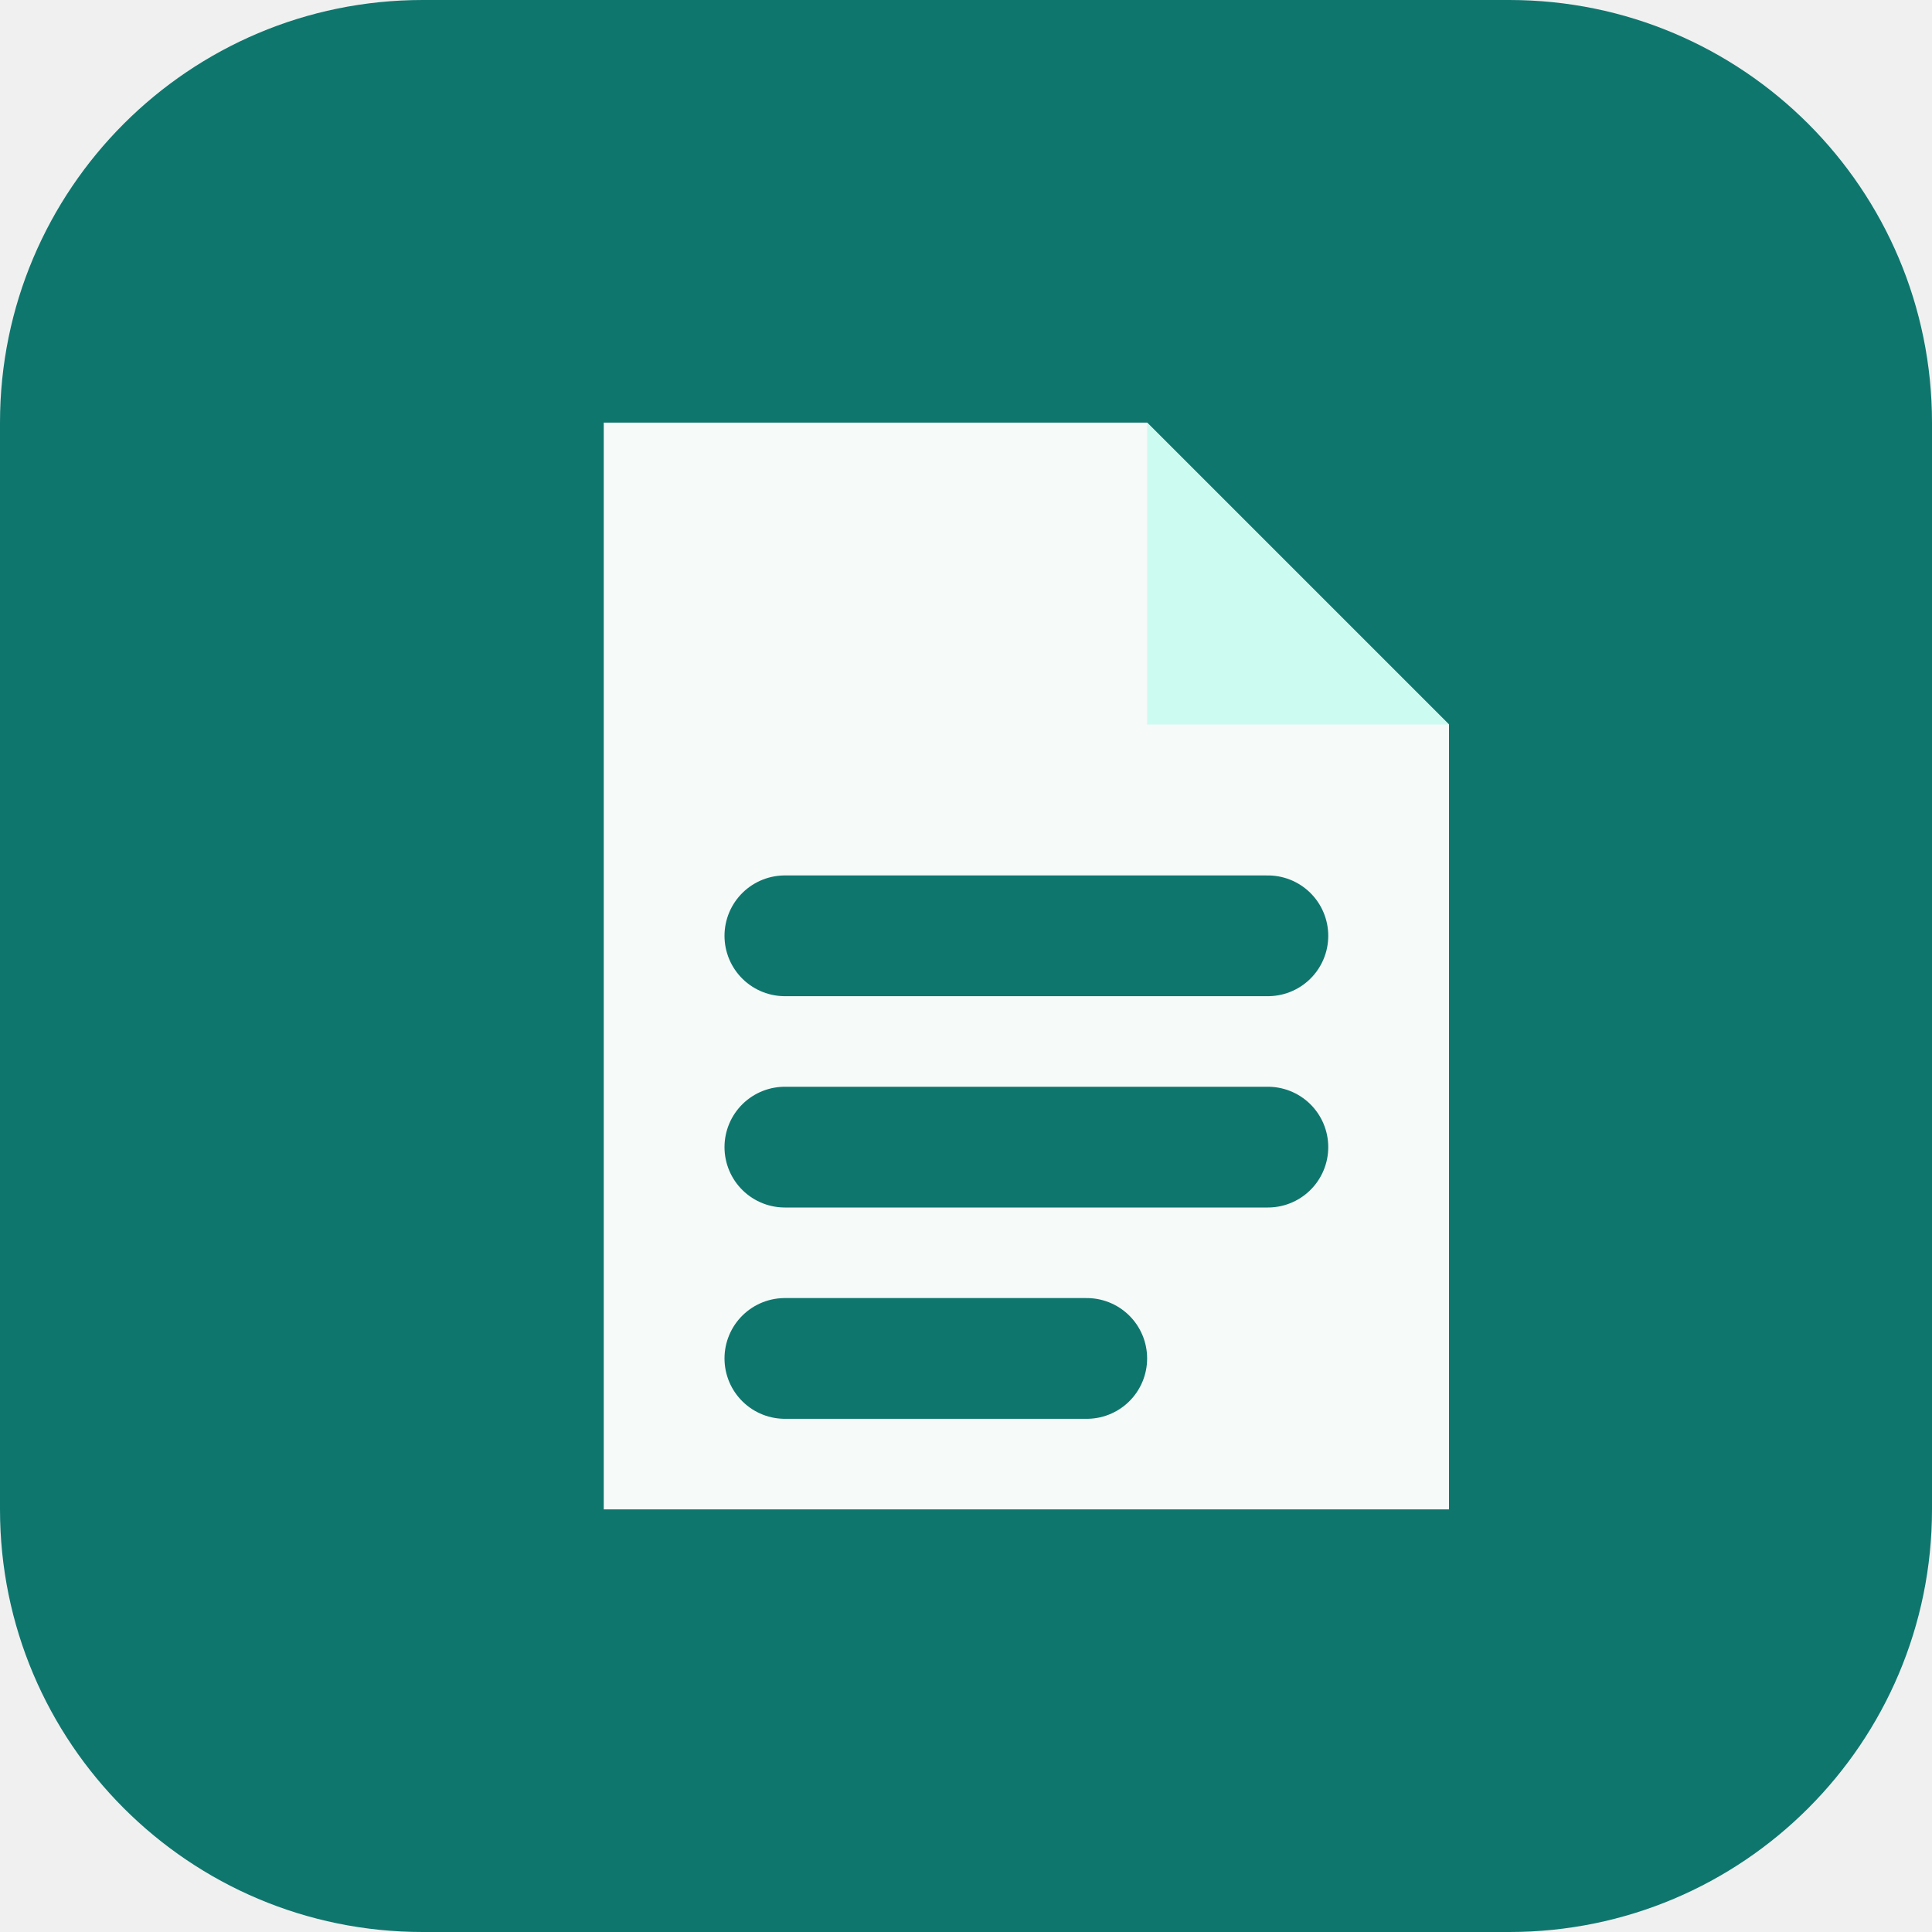
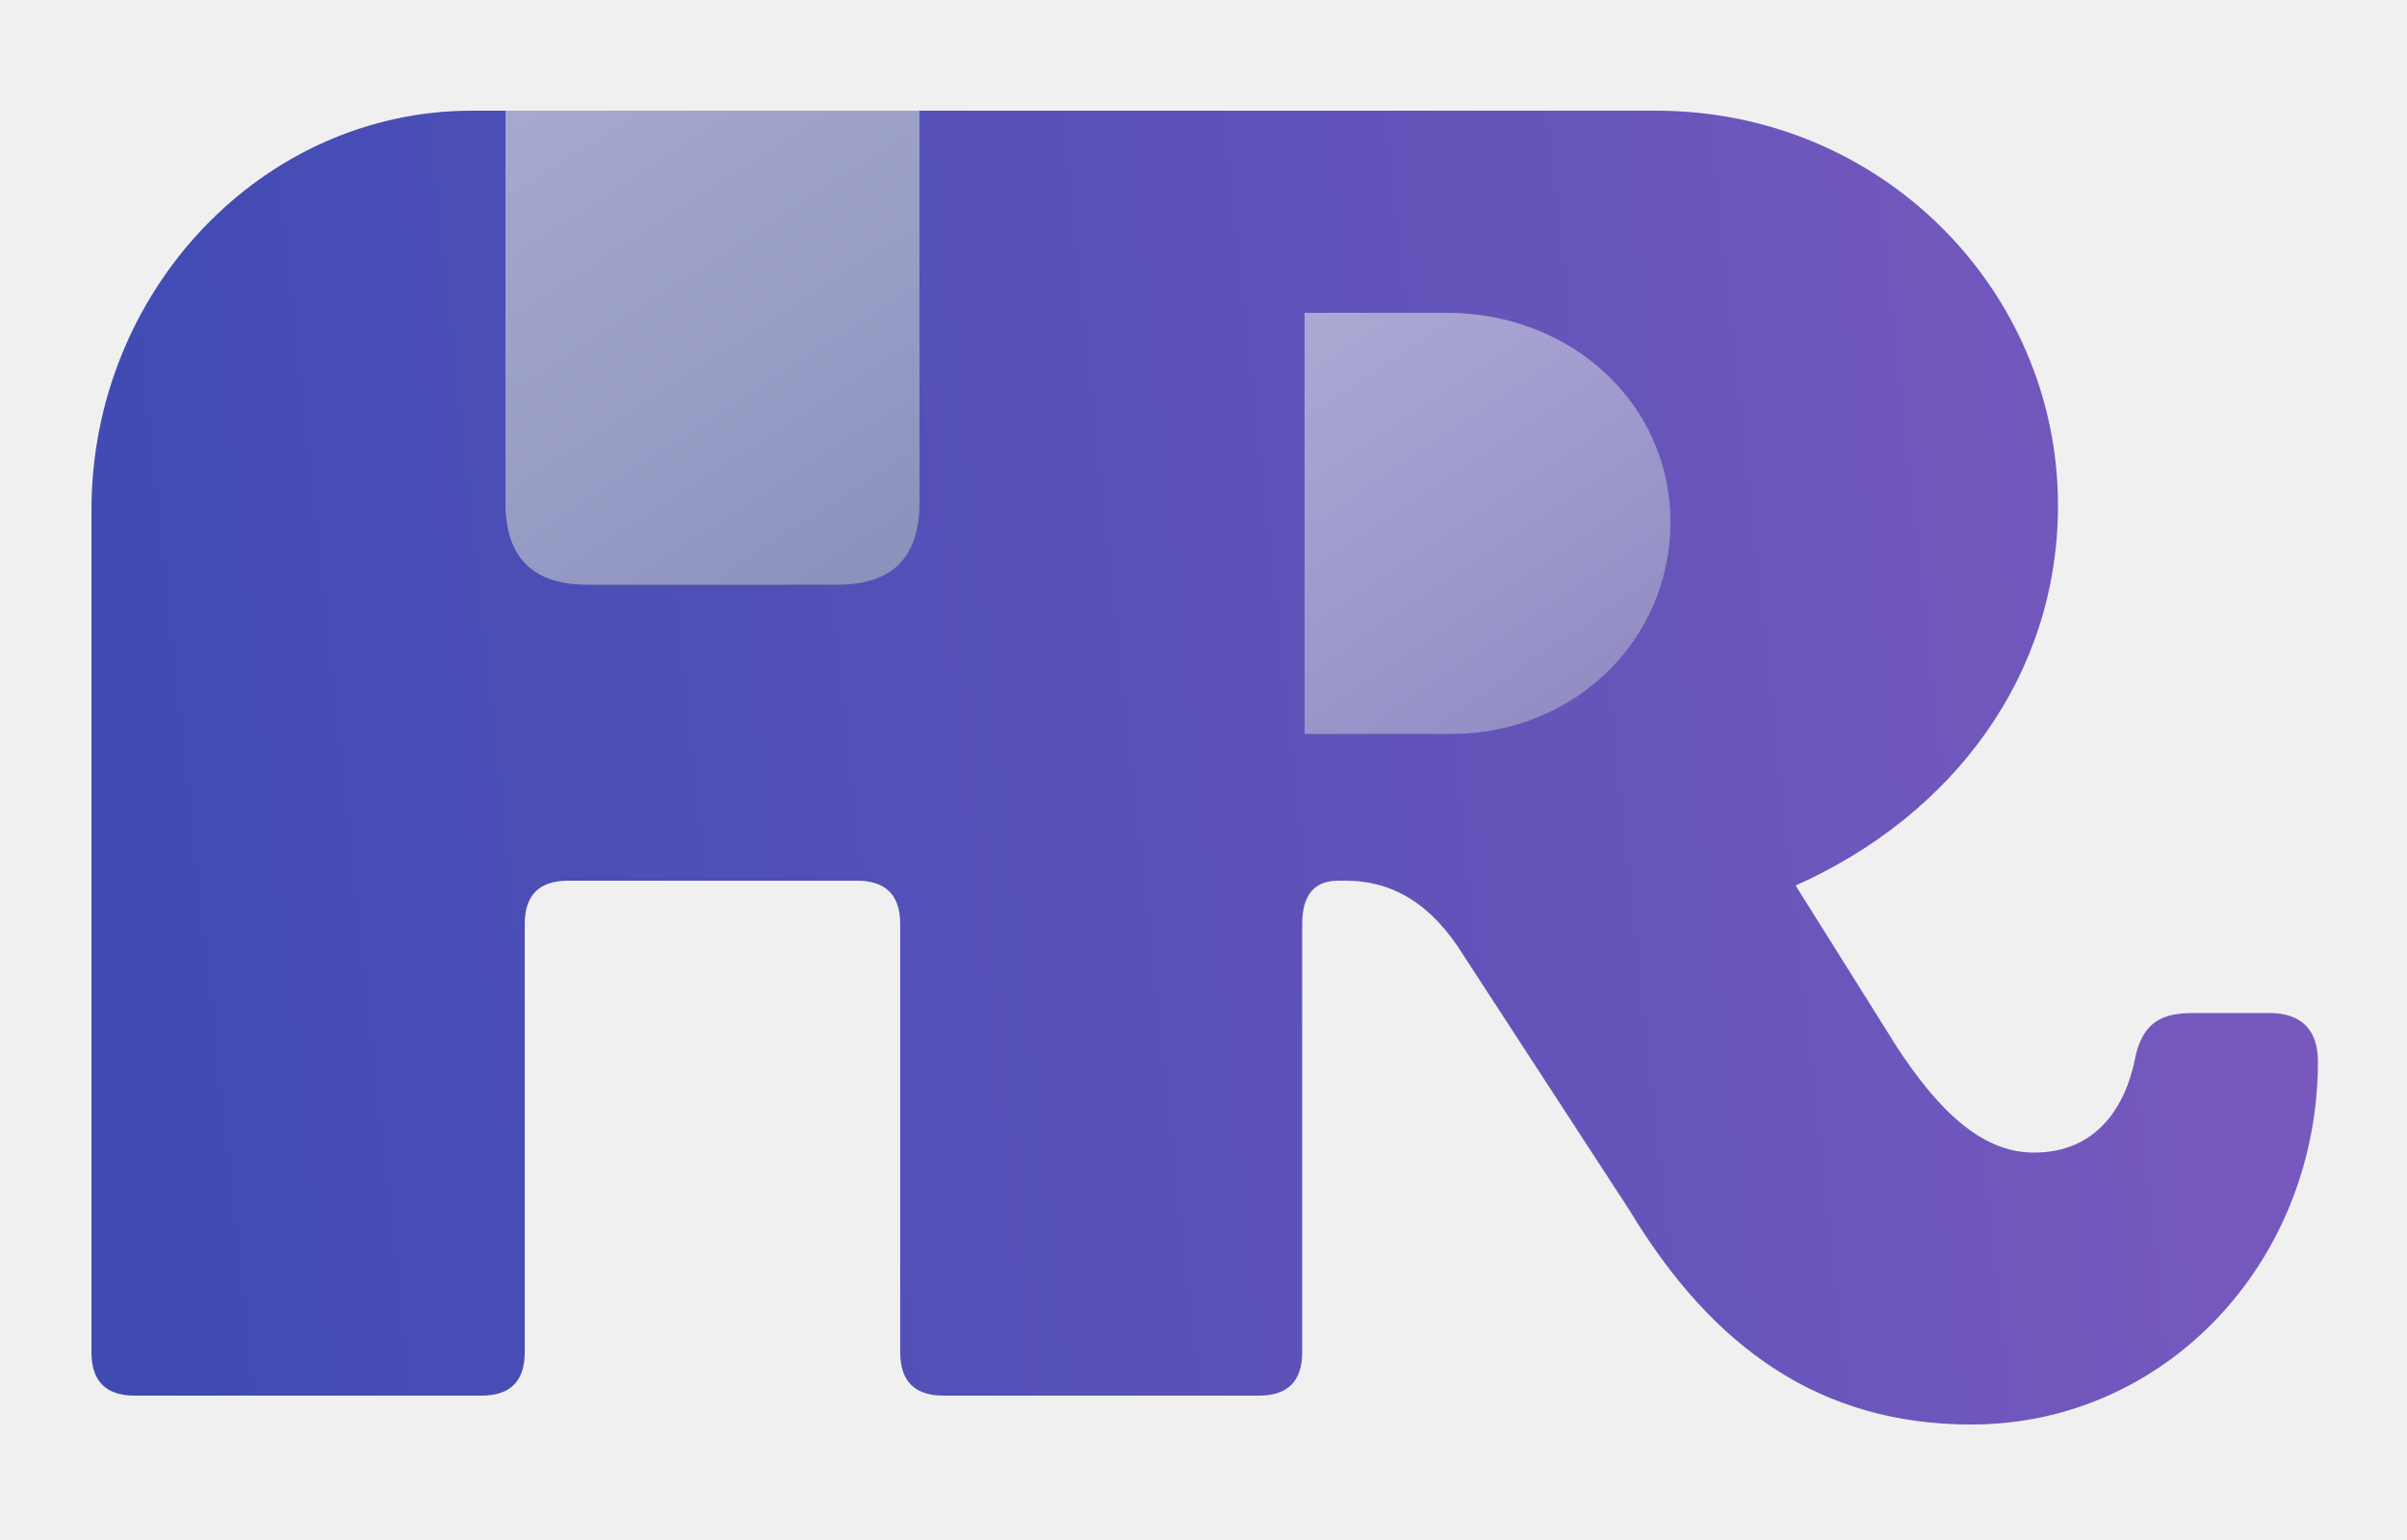
- <svg xmlns="http://www.w3.org/2000/svg" viewBox="0 0 64 64">
-   <rect width="64" height="64" rx="14" fill="#0f766e" />
-   <path d="M20 14h18l10 10v26H20z" fill="#ffffff" opacity=".96" />
-   <path d="M38 14v10h10" fill="#ccfbf1" />
-   <path d="M26 31h16M26 38h16M26 45h10" fill="none" stroke="#0f766e" stroke-linecap="round" stroke-width="4" />
+ <svg xmlns="http://www.w3.org/2000/svg" width="1000" height="640" viewBox="0 0 1000 640" role="img" aria-labelledby="hr-title hr-description" data-brand="herong-hr-elephant" data-variant="icon">
+   <style>
+     @media (prefers-color-scheme: dark) {
+       .hr-body-start { stop-color: #929CE8; }
+       .hr-body-end { stop-color: #B098E1; }
+       .hr-cloth-start { stop-color: #505A89; }
+       .hr-cloth-middle { stop-color: #46507D; }
+       .hr-cloth-end { stop-color: #3F4873; }
+       .hr-ear-start { stop-color: #535B8C; }
+       .hr-ear-middle { stop-color: #454D7C; }
+       .hr-ear-end { stop-color: #3C436F; }
+       .hr-hem { stroke: #8185AD; }
+       .hr-eye { fill: #363963; }
+       .hr-ear-light { stroke: #7479A3; }
+     }
+   </style>
+   <defs>
+     <linearGradient id="hr-body" x1="0" y1="280" x2="925" y2="180" gradientUnits="userSpaceOnUse">
+       <stop class="hr-body-start" stop-color="#3F4BB3" />
+       <stop class="hr-body-end" offset="1" stop-color="#7959BE" />
+     </linearGradient>
+     <linearGradient id="hr-cloth" x1="180" y1="0" x2="315" y2="208" gradientUnits="userSpaceOnUse">
+       <stop class="hr-cloth-start" stop-color="#A5A8CF" />
+       <stop class="hr-cloth-middle" offset=".55" stop-color="#989DC6" />
+       <stop class="hr-cloth-end" offset="1" stop-color="#8A91BB" />
+     </linearGradient>
+     <linearGradient id="hr-ear" x1="507" y1="86" x2="626" y2="263" gradientUnits="userSpaceOnUse">
+       <stop class="hr-ear-start" stop-color="#ACA8D3" />
+       <stop class="hr-ear-middle" offset=".52" stop-color="#9D99CD" />
+       <stop class="hr-ear-end" offset="1" stop-color="#908AC0" />
+     </linearGradient>
+   </defs>
+   <g transform="translate(38 46)">
+     <path id="hr-silhouette" fill="url(#hr-body)" d="M158 0H650C744 0 817 75 817 164C817 235 773 293 708 322L750 389C767 415 785 433 807 433C833 433 845 414 849 394C852 379 860 375 873 375H905C918 375 925 382 925 395C925 478 862 546 781 546C719 546 674 515 639 457L570 351C557 330 541 320 521 320H518C508 320 503 326 503 338V516Q503 534 485 534H354Q336 534 336 516V338Q336 320 318 320H198Q180 320 180 338V516Q180 534 162 534H18Q0 534 0 516V166C0 75 71 0 158 0Z" />
+     <g id="hr-blanket">
+       <path fill="url(#hr-cloth)" d="M172 0H344V163Q344 197 310 197H206Q172 197 172 163Z" />
+     </g>
+     <g id="hr-ear-plane">
+       <path fill="url(#hr-ear)" d="M504 84H563C615 84 656 122 656 171C656 220 616 259 565 259H504Z" />
+     </g>
+   </g>
</svg>
